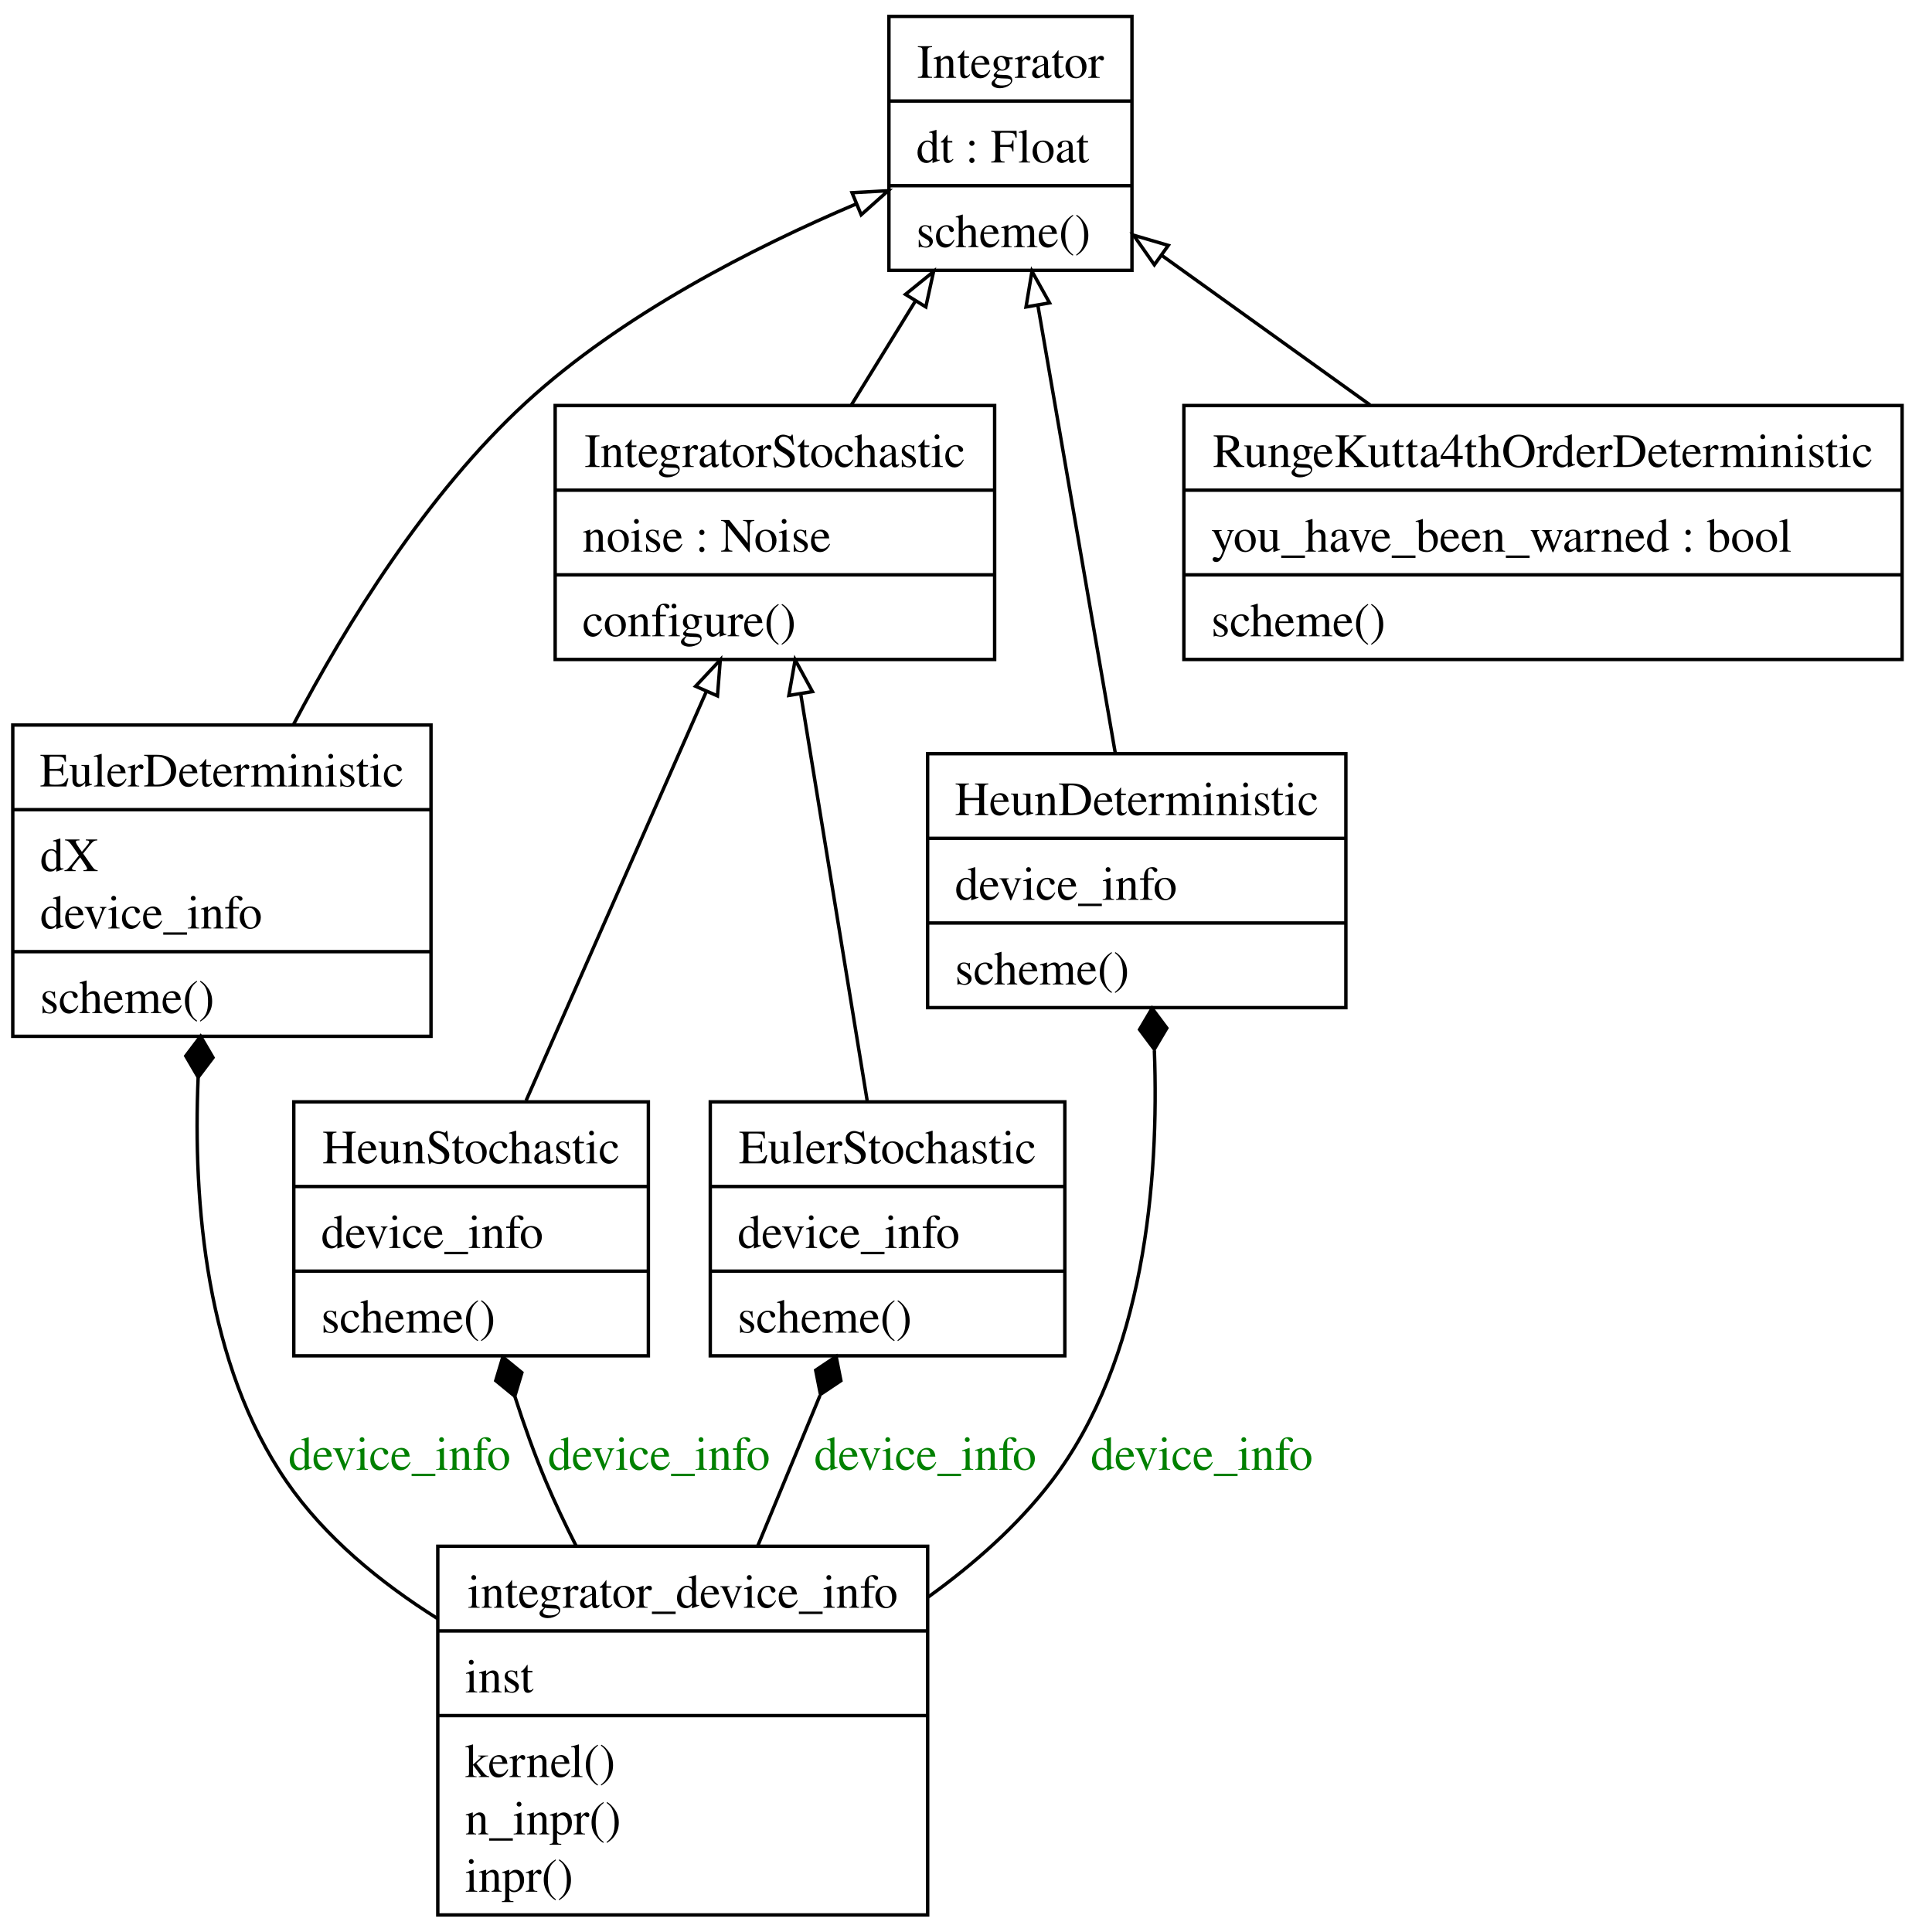
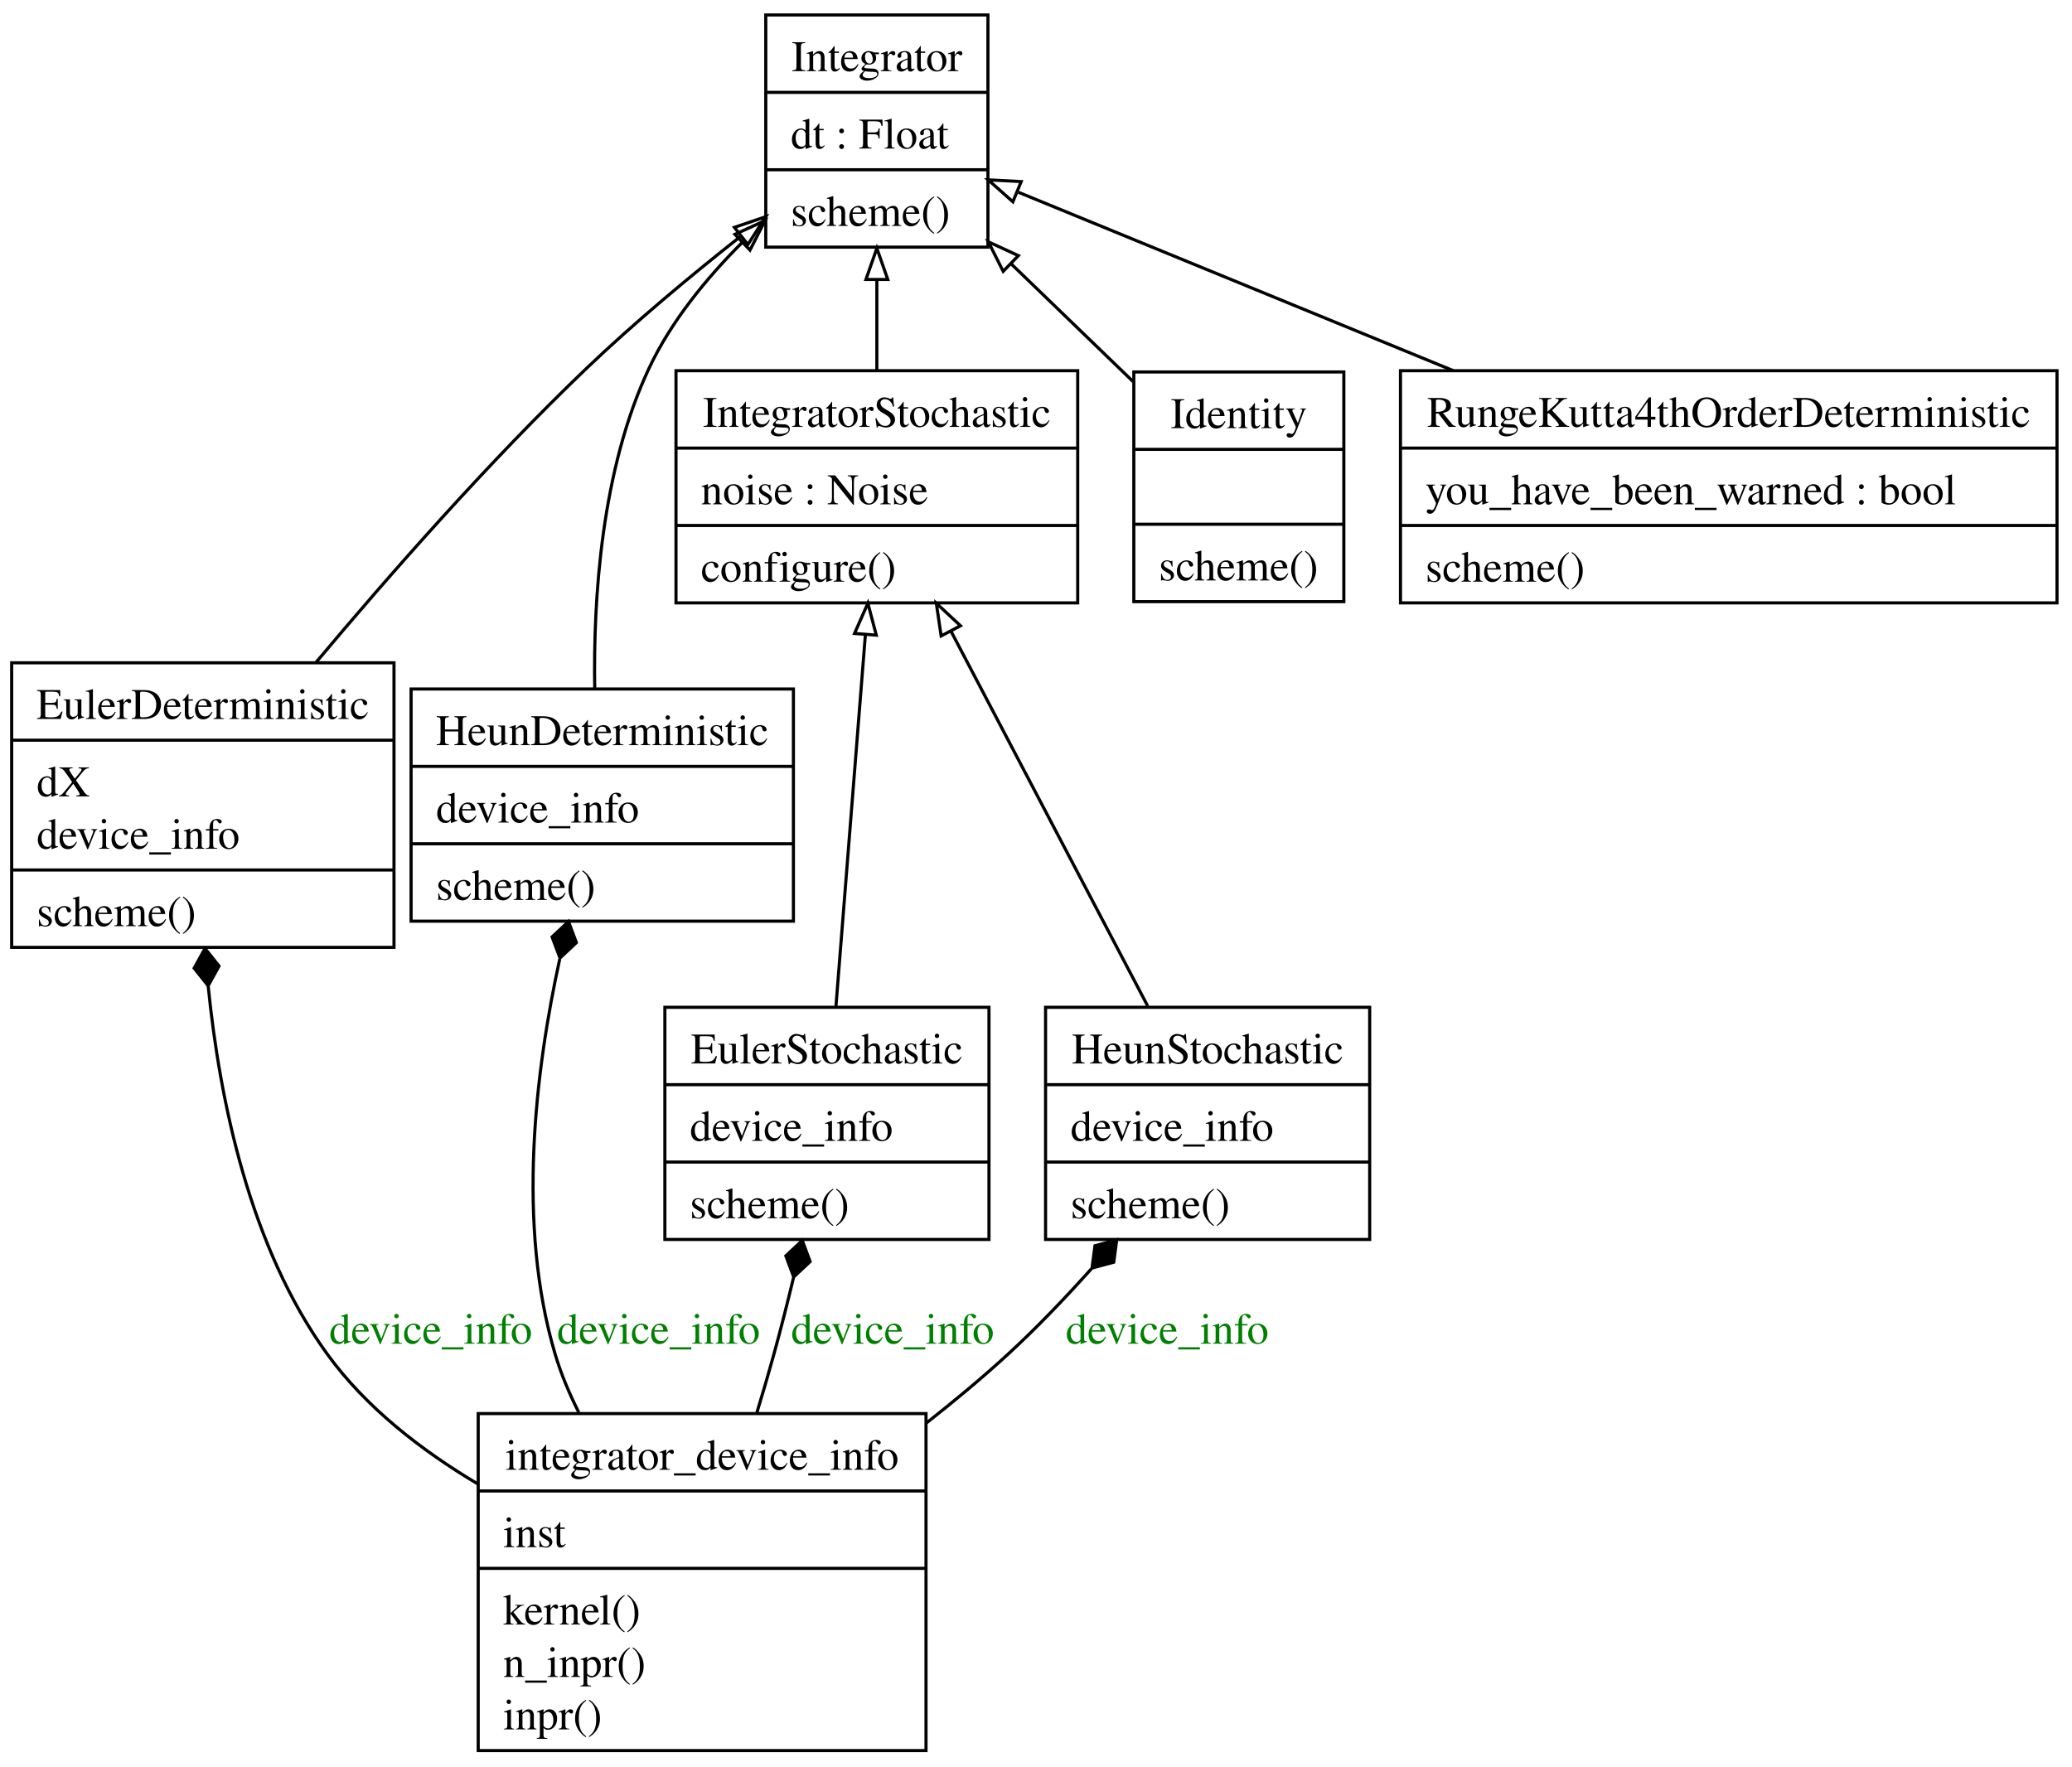
- <svg xmlns="http://www.w3.org/2000/svg" width="562pt" height="566pt" viewBox="0.00 0.00 562.00 566.00">
+ <svg xmlns="http://www.w3.org/2000/svg" width="664pt" height="566pt" viewBox="0.00 0.00 664.00 566.00">
  <g id="graph1" class="graph" transform="scale(1 1) rotate(0) translate(4 562)">
-     <polygon fill="white" stroke="white" points="-4,5 -4,-562 559,-562 559,5 -4,5" />
+     <polygon fill="white" stroke="white" points="-4,5 -4,-562 661,-562 661,5 -4,5" />
    <g id="node1" class="node">
      <polygon fill="none" stroke="black" points="-0.259,-258.4 -0.259,-349.6 122.259,-349.6 122.259,-258.4 -0.259,-258.4" />
      <text text-anchor="middle" x="61" y="-331.6" font-family="Times,serif" font-size="14.00">EulerDeterministic</text>
      <polyline fill="none" stroke="black" points="-0.259,-324.8 122.259,-324.8 " />
      <text text-anchor="start" x="7.741" y="-306.8" font-family="Times,serif" font-size="14.00">dX</text>
      <text text-anchor="start" x="7.741" y="-290" font-family="Times,serif" font-size="14.00">device_info</text>
      <polyline fill="none" stroke="black" points="-0.259,-283.2 122.259,-283.2 " />
      <text text-anchor="start" x="7.741" y="-265.2" font-family="Times,serif" font-size="14.00">scheme()</text>
    </g>
-     <g id="node5" class="node">
-       <polygon fill="none" stroke="black" points="256.403,-482.8 256.403,-557.2 327.597,-557.2 327.597,-482.8 256.403,-482.8" />
-       <text text-anchor="middle" x="292" y="-539.2" font-family="Times,serif" font-size="14.00">Integrator</text>
-       <polyline fill="none" stroke="black" points="256.403,-532.4 327.597,-532.4 " />
-       <text text-anchor="start" x="264.403" y="-514.4" font-family="Times,serif" font-size="14.00">dt : Float</text>
-       <polyline fill="none" stroke="black" points="256.403,-507.6 327.597,-507.6 " />
-       <text text-anchor="start" x="264.403" y="-489.6" font-family="Times,serif" font-size="14.00">scheme()</text>
+     <g id="node6" class="node">
+       <polygon fill="none" stroke="black" points="241.403,-482.8 241.403,-557.2 312.597,-557.2 312.597,-482.8 241.403,-482.8" />
+       <text text-anchor="middle" x="277" y="-539.2" font-family="Times,serif" font-size="14.00">Integrator</text>
+       <polyline fill="none" stroke="black" points="241.403,-532.4 312.597,-532.4 " />
+       <text text-anchor="start" x="249.403" y="-514.4" font-family="Times,serif" font-size="14.00">dt : Float</text>
+       <polyline fill="none" stroke="black" points="241.403,-507.6 312.597,-507.6 " />
+       <text text-anchor="start" x="249.403" y="-489.6" font-family="Times,serif" font-size="14.00">scheme()</text>
    </g>
    <g id="edge2" class="edge">
-       <path fill="none" stroke="black" d="M81.914,-349.632C97.477,-379.208 121,-417.328 150,-444 178.145,-469.886 216.893,-489.563 246.802,-502.253" />
-       <polygon fill="none" stroke="black" points="245.599,-505.543 256.178,-506.127 248.273,-499.073 245.599,-505.543" />
+       <path fill="none" stroke="black" d="M97.171,-349.611C120.781,-377.761 152.894,-414.285 184,-444 199.326,-458.641 217.236,-473.544 233.223,-486.166" />
+       <polygon fill="none" stroke="black" points="231.351,-489.145 241.385,-492.546 235.662,-483.63 231.351,-489.145" />
    </g>
    <g id="node2" class="node">
-       <polygon fill="none" stroke="black" points="204.069,-164.8 204.069,-239.2 307.931,-239.2 307.931,-164.8 204.069,-164.8" />
-       <text text-anchor="middle" x="256" y="-221.2" font-family="Times,serif" font-size="14.00">EulerStochastic</text>
-       <polyline fill="none" stroke="black" points="204.069,-214.4 307.931,-214.4 " />
-       <text text-anchor="start" x="212.069" y="-196.4" font-family="Times,serif" font-size="14.00">device_info</text>
-       <polyline fill="none" stroke="black" points="204.069,-189.6 307.931,-189.6 " />
-       <text text-anchor="start" x="212.069" y="-171.6" font-family="Times,serif" font-size="14.00">scheme()</text>
+       <polygon fill="none" stroke="black" points="209.069,-164.8 209.069,-239.2 312.931,-239.2 312.931,-164.8 209.069,-164.8" />
+       <text text-anchor="middle" x="261" y="-221.2" font-family="Times,serif" font-size="14.00">EulerStochastic</text>
+       <polyline fill="none" stroke="black" points="209.069,-214.4 312.931,-214.4 " />
+       <text text-anchor="start" x="217.069" y="-196.4" font-family="Times,serif" font-size="14.00">device_info</text>
+       <polyline fill="none" stroke="black" points="209.069,-189.6 312.931,-189.6 " />
+       <text text-anchor="start" x="217.069" y="-171.6" font-family="Times,serif" font-size="14.00">scheme()</text>
    </g>
-     <g id="node6" class="node">
-       <polygon fill="none" stroke="black" points="158.631,-368.8 158.631,-443.2 287.369,-443.2 287.369,-368.8 158.631,-368.8" />
-       <text text-anchor="middle" x="223" y="-425.2" font-family="Times,serif" font-size="14.00">IntegratorStochastic</text>
-       <polyline fill="none" stroke="black" points="158.631,-418.4 287.369,-418.4 " />
-       <text text-anchor="start" x="166.631" y="-400.4" font-family="Times,serif" font-size="14.00">noise : Noise</text>
-       <polyline fill="none" stroke="black" points="158.631,-393.6 287.369,-393.6 " />
-       <text text-anchor="start" x="166.631" y="-375.6" font-family="Times,serif" font-size="14.00">configure()</text>
+     <g id="node7" class="node">
+       <polygon fill="none" stroke="black" points="212.631,-368.8 212.631,-443.2 341.369,-443.2 341.369,-368.8 212.631,-368.8" />
+       <text text-anchor="middle" x="277" y="-425.2" font-family="Times,serif" font-size="14.00">IntegratorStochastic</text>
+       <polyline fill="none" stroke="black" points="212.631,-418.4 341.369,-418.4 " />
+       <text text-anchor="start" x="220.631" y="-400.4" font-family="Times,serif" font-size="14.00">noise : Noise</text>
+       <polyline fill="none" stroke="black" points="212.631,-393.6 341.369,-393.6 " />
+       <text text-anchor="start" x="220.631" y="-375.6" font-family="Times,serif" font-size="14.00">configure()</text>
    </g>
    <g id="edge4" class="edge">
-       <path fill="none" stroke="black" d="M250.024,-239.581C244.581,-272.901 236.515,-322.275 230.612,-358.407" />
-       <polygon fill="none" stroke="black" points="227.09,-358.258 228.932,-368.691 233.998,-359.387 227.09,-358.258" />
+       <path fill="none" stroke="black" d="M263.897,-239.581C266.537,-272.901 270.447,-322.275 273.309,-358.407" />
+       <polygon fill="none" stroke="black" points="269.845,-358.999 274.124,-368.691 276.823,-358.446 269.845,-358.999" />
    </g>
    <g id="node3" class="node">
-       <polygon fill="none" stroke="black" points="267.738,-266.8 267.738,-341.2 390.262,-341.2 390.262,-266.8 267.738,-266.8" />
-       <text text-anchor="middle" x="329" y="-323.2" font-family="Times,serif" font-size="14.00">HeunDeterministic</text>
-       <polyline fill="none" stroke="black" points="267.738,-316.4 390.262,-316.4 " />
-       <text text-anchor="start" x="275.738" y="-298.4" font-family="Times,serif" font-size="14.00">device_info</text>
-       <polyline fill="none" stroke="black" points="267.738,-291.6 390.262,-291.6 " />
-       <text text-anchor="start" x="275.738" y="-273.6" font-family="Times,serif" font-size="14.00">scheme()</text>
+       <polygon fill="none" stroke="black" points="127.738,-266.8 127.738,-341.2 250.262,-341.2 250.262,-266.8 127.738,-266.8" />
+       <text text-anchor="middle" x="189" y="-323.2" font-family="Times,serif" font-size="14.00">HeunDeterministic</text>
+       <polyline fill="none" stroke="black" points="127.738,-316.4 250.262,-316.4 " />
+       <text text-anchor="start" x="135.738" y="-298.4" font-family="Times,serif" font-size="14.00">device_info</text>
+       <polyline fill="none" stroke="black" points="127.738,-291.6 250.262,-291.6 " />
+       <text text-anchor="start" x="135.738" y="-273.6" font-family="Times,serif" font-size="14.00">scheme()</text>
    </g>
    <g id="edge6" class="edge">
-       <path fill="none" stroke="black" d="M322.723,-341.302C316.464,-377.503 306.827,-433.246 300.017,-472.63" />
-       <polygon fill="none" stroke="black" points="296.562,-472.07 298.307,-482.52 303.46,-473.262 296.562,-472.07" />
+       <path fill="none" stroke="black" d="M186.587,-341.283C186.103,-370.395 188.761,-411.604 204,-444 211.046,-458.978 222.32,-472.793 233.922,-484.376" />
+       <polygon fill="none" stroke="black" points="231.507,-486.909 241.153,-491.29 236.344,-481.849 231.507,-486.909" />
    </g>
    <g id="node4" class="node">
-       <polygon fill="none" stroke="black" points="82.065,-164.8 82.065,-239.2 185.935,-239.2 185.935,-164.8 82.065,-164.8" />
-       <text text-anchor="middle" x="134" y="-221.2" font-family="Times,serif" font-size="14.00">HeunStochastic</text>
-       <polyline fill="none" stroke="black" points="82.065,-214.4 185.935,-214.4 " />
-       <text text-anchor="start" x="90.065" y="-196.4" font-family="Times,serif" font-size="14.00">device_info</text>
-       <polyline fill="none" stroke="black" points="82.065,-189.6 185.935,-189.6 " />
-       <text text-anchor="start" x="90.065" y="-171.6" font-family="Times,serif" font-size="14.00">scheme()</text>
+       <polygon fill="none" stroke="black" points="331.065,-164.8 331.065,-239.2 434.935,-239.2 434.935,-164.8 331.065,-164.8" />
+       <text text-anchor="middle" x="383" y="-221.2" font-family="Times,serif" font-size="14.00">HeunStochastic</text>
+       <polyline fill="none" stroke="black" points="331.065,-214.4 434.935,-214.4 " />
+       <text text-anchor="start" x="339.065" y="-196.4" font-family="Times,serif" font-size="14.00">device_info</text>
+       <polyline fill="none" stroke="black" points="331.065,-189.6 434.935,-189.6 " />
+       <text text-anchor="start" x="339.065" y="-171.6" font-family="Times,serif" font-size="14.00">scheme()</text>
    </g>
    <g id="edge8" class="edge">
-       <path fill="none" stroke="black" d="M150.117,-239.581C164.924,-273.187 186.926,-323.123 202.88,-359.334" />
-       <polygon fill="none" stroke="black" points="199.768,-360.952 207.003,-368.691 206.174,-358.129 199.768,-360.952" />
+       <path fill="none" stroke="black" d="M363.804,-239.581C346.094,-273.33 319.742,-323.549 300.721,-359.796" />
+       <polygon fill="none" stroke="black" points="297.6,-358.21 296.053,-368.691 303.799,-361.463 297.6,-358.21" />
+     </g>
+     <g id="node5" class="node">
+       <polygon fill="none" stroke="black" points="359.348,-369.2 359.348,-442.8 426.652,-442.8 426.652,-369.2 359.348,-369.2" />
+       <text text-anchor="middle" x="393" y="-424.8" font-family="Times,serif" font-size="14.00">Identity</text>
+       <polyline fill="none" stroke="black" points="359.348,-418 426.652,-418 " />
+       <polyline fill="none" stroke="black" points="359.348,-394 426.652,-394 " />
+       <text text-anchor="start" x="367.348" y="-376" font-family="Times,serif" font-size="14.00">scheme()</text>
    </g>
    <g id="edge10" class="edge">
-       <path fill="none" stroke="black" d="M245.402,-443.363C251.368,-453.046 257.885,-463.626 264.106,-473.722" />
-       <polygon fill="none" stroke="black" points="261.249,-475.758 269.474,-482.436 267.209,-472.086 261.249,-475.758" />
-     </g>
-     <g id="node7" class="node">
-       <polygon fill="none" stroke="black" points="342.803,-368.8 342.803,-443.2 553.197,-443.2 553.197,-368.8 342.803,-368.8" />
-       <text text-anchor="middle" x="448" y="-425.2" font-family="Times,serif" font-size="14.00">RungeKutta4thOrderDeterministic</text>
-       <polyline fill="none" stroke="black" points="342.803,-418.4 553.197,-418.4 " />
-       <text text-anchor="start" x="350.803" y="-400.4" font-family="Times,serif" font-size="14.00">you_have_been_warned : bool</text>
-       <polyline fill="none" stroke="black" points="342.803,-393.6 553.197,-393.6 " />
-       <text text-anchor="start" x="350.803" y="-375.6" font-family="Times,serif" font-size="14.00">scheme()</text>
+       <path fill="none" stroke="black" d="M359.136,-439.696C346.95,-451.462 333.033,-464.899 320.161,-477.327" />
+       <polygon fill="none" stroke="black" points="317.487,-475.044 312.724,-484.507 322.35,-480.079 317.487,-475.044" />
    </g>
    <g id="edge12" class="edge">
-       <path fill="none" stroke="black" d="M397.351,-443.363C377.667,-457.496 355.321,-473.539 336.29,-487.202" />
-       <polygon fill="none" stroke="black" points="334.161,-484.422 328.079,-493.097 338.243,-490.108 334.161,-484.422" />
+       <path fill="none" stroke="black" d="M277,-443.363C277,-452.557 277,-462.559 277,-472.189" />
+       <polygon fill="none" stroke="black" points="273.5,-472.436 277,-482.436 280.5,-472.436 273.5,-472.436" />
    </g>
    <g id="node8" class="node">
-       <polygon fill="none" stroke="black" points="124.248,-1 124.248,-109 267.752,-109 267.752,-1 124.248,-1" />
-       <text text-anchor="middle" x="196" y="-91" font-family="Times,serif" font-size="14.00">integrator_device_info</text>
-       <polyline fill="none" stroke="black" points="124.248,-84.2 267.752,-84.2 " />
-       <text text-anchor="start" x="132.248" y="-66.2" font-family="Times,serif" font-size="14.00">inst</text>
-       <polyline fill="none" stroke="black" points="124.248,-59.4 267.752,-59.4 " />
-       <text text-anchor="start" x="132.248" y="-41.4" font-family="Times,serif" font-size="14.00">kernel()</text>
-       <text text-anchor="start" x="132.248" y="-24.6" font-family="Times,serif" font-size="14.00">n_inpr()</text>
-       <text text-anchor="start" x="132.248" y="-7.8" font-family="Times,serif" font-size="14.00">inpr()</text>
+       <polygon fill="none" stroke="black" points="444.803,-368.8 444.803,-443.2 655.197,-443.2 655.197,-368.8 444.803,-368.8" />
+       <text text-anchor="middle" x="550" y="-425.2" font-family="Times,serif" font-size="14.00">RungeKutta4thOrderDeterministic</text>
+       <polyline fill="none" stroke="black" points="444.803,-418.4 655.197,-418.4 " />
+       <text text-anchor="start" x="452.803" y="-400.4" font-family="Times,serif" font-size="14.00">you_have_been_warned : bool</text>
+       <polyline fill="none" stroke="black" points="444.803,-393.6 655.197,-393.6 " />
+       <text text-anchor="start" x="452.803" y="-375.6" font-family="Times,serif" font-size="14.00">scheme()</text>
    </g>
    <g id="edge14" class="edge">
-       <path fill="none" stroke="black" d="M124.201,-87.797C107.395,-98.356 91.143,-111.687 79.917,-128 56.337,-162.266 52.484,-209.566 54.047,-246.353" />
-       <polygon fill="black" stroke="black" points="54.05,-246.412 58.4,-252.164 54.763,-258.391 50.414,-252.64 54.05,-246.412" />
-       <text text-anchor="middle" x="113.042" y="-131.4" font-family="Times,serif" font-size="14.00" fill="green">device_info</text>
+       <path fill="none" stroke="black" d="M461.742,-443.209C415.265,-462.276 360.226,-484.856 322.383,-500.381" />
+       <polygon fill="none" stroke="black" points="320.592,-497.333 312.669,-504.367 323.249,-503.809 320.592,-497.333" />
+     </g>
+     <g id="node9" class="node">
+       <polygon fill="none" stroke="black" points="149.248,-1 149.248,-109 292.752,-109 292.752,-1 149.248,-1" />
+       <text text-anchor="middle" x="221" y="-91" font-family="Times,serif" font-size="14.00">integrator_device_info</text>
+       <polyline fill="none" stroke="black" points="149.248,-84.2 292.752,-84.2 " />
+       <text text-anchor="start" x="157.248" y="-66.2" font-family="Times,serif" font-size="14.00">inst</text>
+       <polyline fill="none" stroke="black" points="149.248,-59.4 292.752,-59.4 " />
+       <text text-anchor="start" x="157.248" y="-41.4" font-family="Times,serif" font-size="14.00">kernel()</text>
+       <text text-anchor="start" x="157.248" y="-24.6" font-family="Times,serif" font-size="14.00">n_inpr()</text>
+       <text text-anchor="start" x="157.248" y="-7.8" font-family="Times,serif" font-size="14.00">inpr()</text>
    </g>
    <g id="edge16" class="edge">
-       <path fill="none" stroke="black" d="M218.001,-109.169C223.959,-123.566 230.37,-139.061 236.198,-153.146" />
-       <polygon fill="black" stroke="black" points="236.346,-153.503 242.336,-157.518 240.934,-164.592 234.944,-160.577 236.346,-153.503" />
-       <text text-anchor="middle" x="267.042" y="-131.4" font-family="Times,serif" font-size="14.00" fill="green">device_info</text>
+       <path fill="none" stroke="black" d="M149.017,-86.509C130.974,-97.24 113.262,-110.979 100.917,-128 76.097,-162.223 66.373,-209.32 62.715,-246.035" />
+       <polygon fill="black" stroke="black" points="62.71,-246.098 66.188,-252.415 61.694,-258.054 58.217,-251.737 62.71,-246.098" />
+       <text text-anchor="middle" x="134.042" y="-131.4" font-family="Times,serif" font-size="14.00" fill="green">device_info</text>
    </g>
    <g id="edge18" class="edge">
-       <path fill="none" stroke="black" d="M267.913,-94.134C281.3,-103.769 294.152,-115.106 304,-128 331.365,-163.827 335.557,-216.158 334.159,-254.257" />
-       <polygon fill="black" stroke="black" points="334.141,-254.604 337.813,-260.81 333.497,-266.587 329.824,-260.381 334.141,-254.604" />
-       <text text-anchor="middle" x="348.042" y="-131.4" font-family="Times,serif" font-size="14.00" fill="green">device_info</text>
+       <path fill="none" stroke="black" d="M238.562,-109.33C240.471,-115.601 242.326,-121.928 244,-128 246.184,-135.923 248.325,-144.379 250.312,-152.624" />
+       <polygon fill="black" stroke="black" points="250.349,-152.785 255.618,-157.709 253.098,-164.466 247.83,-159.541 250.349,-152.785" />
+       <text text-anchor="middle" x="282.042" y="-131.4" font-family="Times,serif" font-size="14.00" fill="green">device_info</text>
    </g>
    <g id="edge20" class="edge">
-       <path fill="none" stroke="black" d="M164.708,-109.226C161.542,-115.46 158.534,-121.806 155.917,-128 152.591,-135.87 149.549,-144.415 146.858,-152.792" />
-       <polygon fill="black" stroke="black" points="146.806,-152.962 148.876,-159.87 143.296,-164.437 141.226,-157.53 146.806,-152.962" />
-       <text text-anchor="middle" x="189.042" y="-131.4" font-family="Times,serif" font-size="14.00" fill="green">device_info</text>
+       <path fill="none" stroke="black" d="M181.472,-109.393C178.416,-115.442 175.793,-121.702 173.917,-128 161.533,-169.567 167.565,-218.964 175.373,-254.66" />
+       <polygon fill="black" stroke="black" points="175.451,-254.995 180.711,-259.927 178.182,-266.68 172.921,-261.747 175.451,-254.995" />
+       <text text-anchor="middle" x="207.042" y="-131.4" font-family="Times,serif" font-size="14.00" fill="green">device_info</text>
+     </g>
+     <g id="edge22" class="edge">
+       <path fill="none" stroke="black" d="M292.842,-105.954C301.893,-113.06 310.832,-120.507 319,-128 328.129,-136.374 337.291,-145.957 345.716,-155.365" />
+       <polygon fill="black" stroke="black" points="345.956,-155.639 352.919,-157.514 353.865,-164.663 346.903,-162.787 345.956,-155.639" />
+       <text text-anchor="middle" x="370.042" y="-131.4" font-family="Times,serif" font-size="14.00" fill="green">device_info</text>
    </g>
  </g>
</svg>
